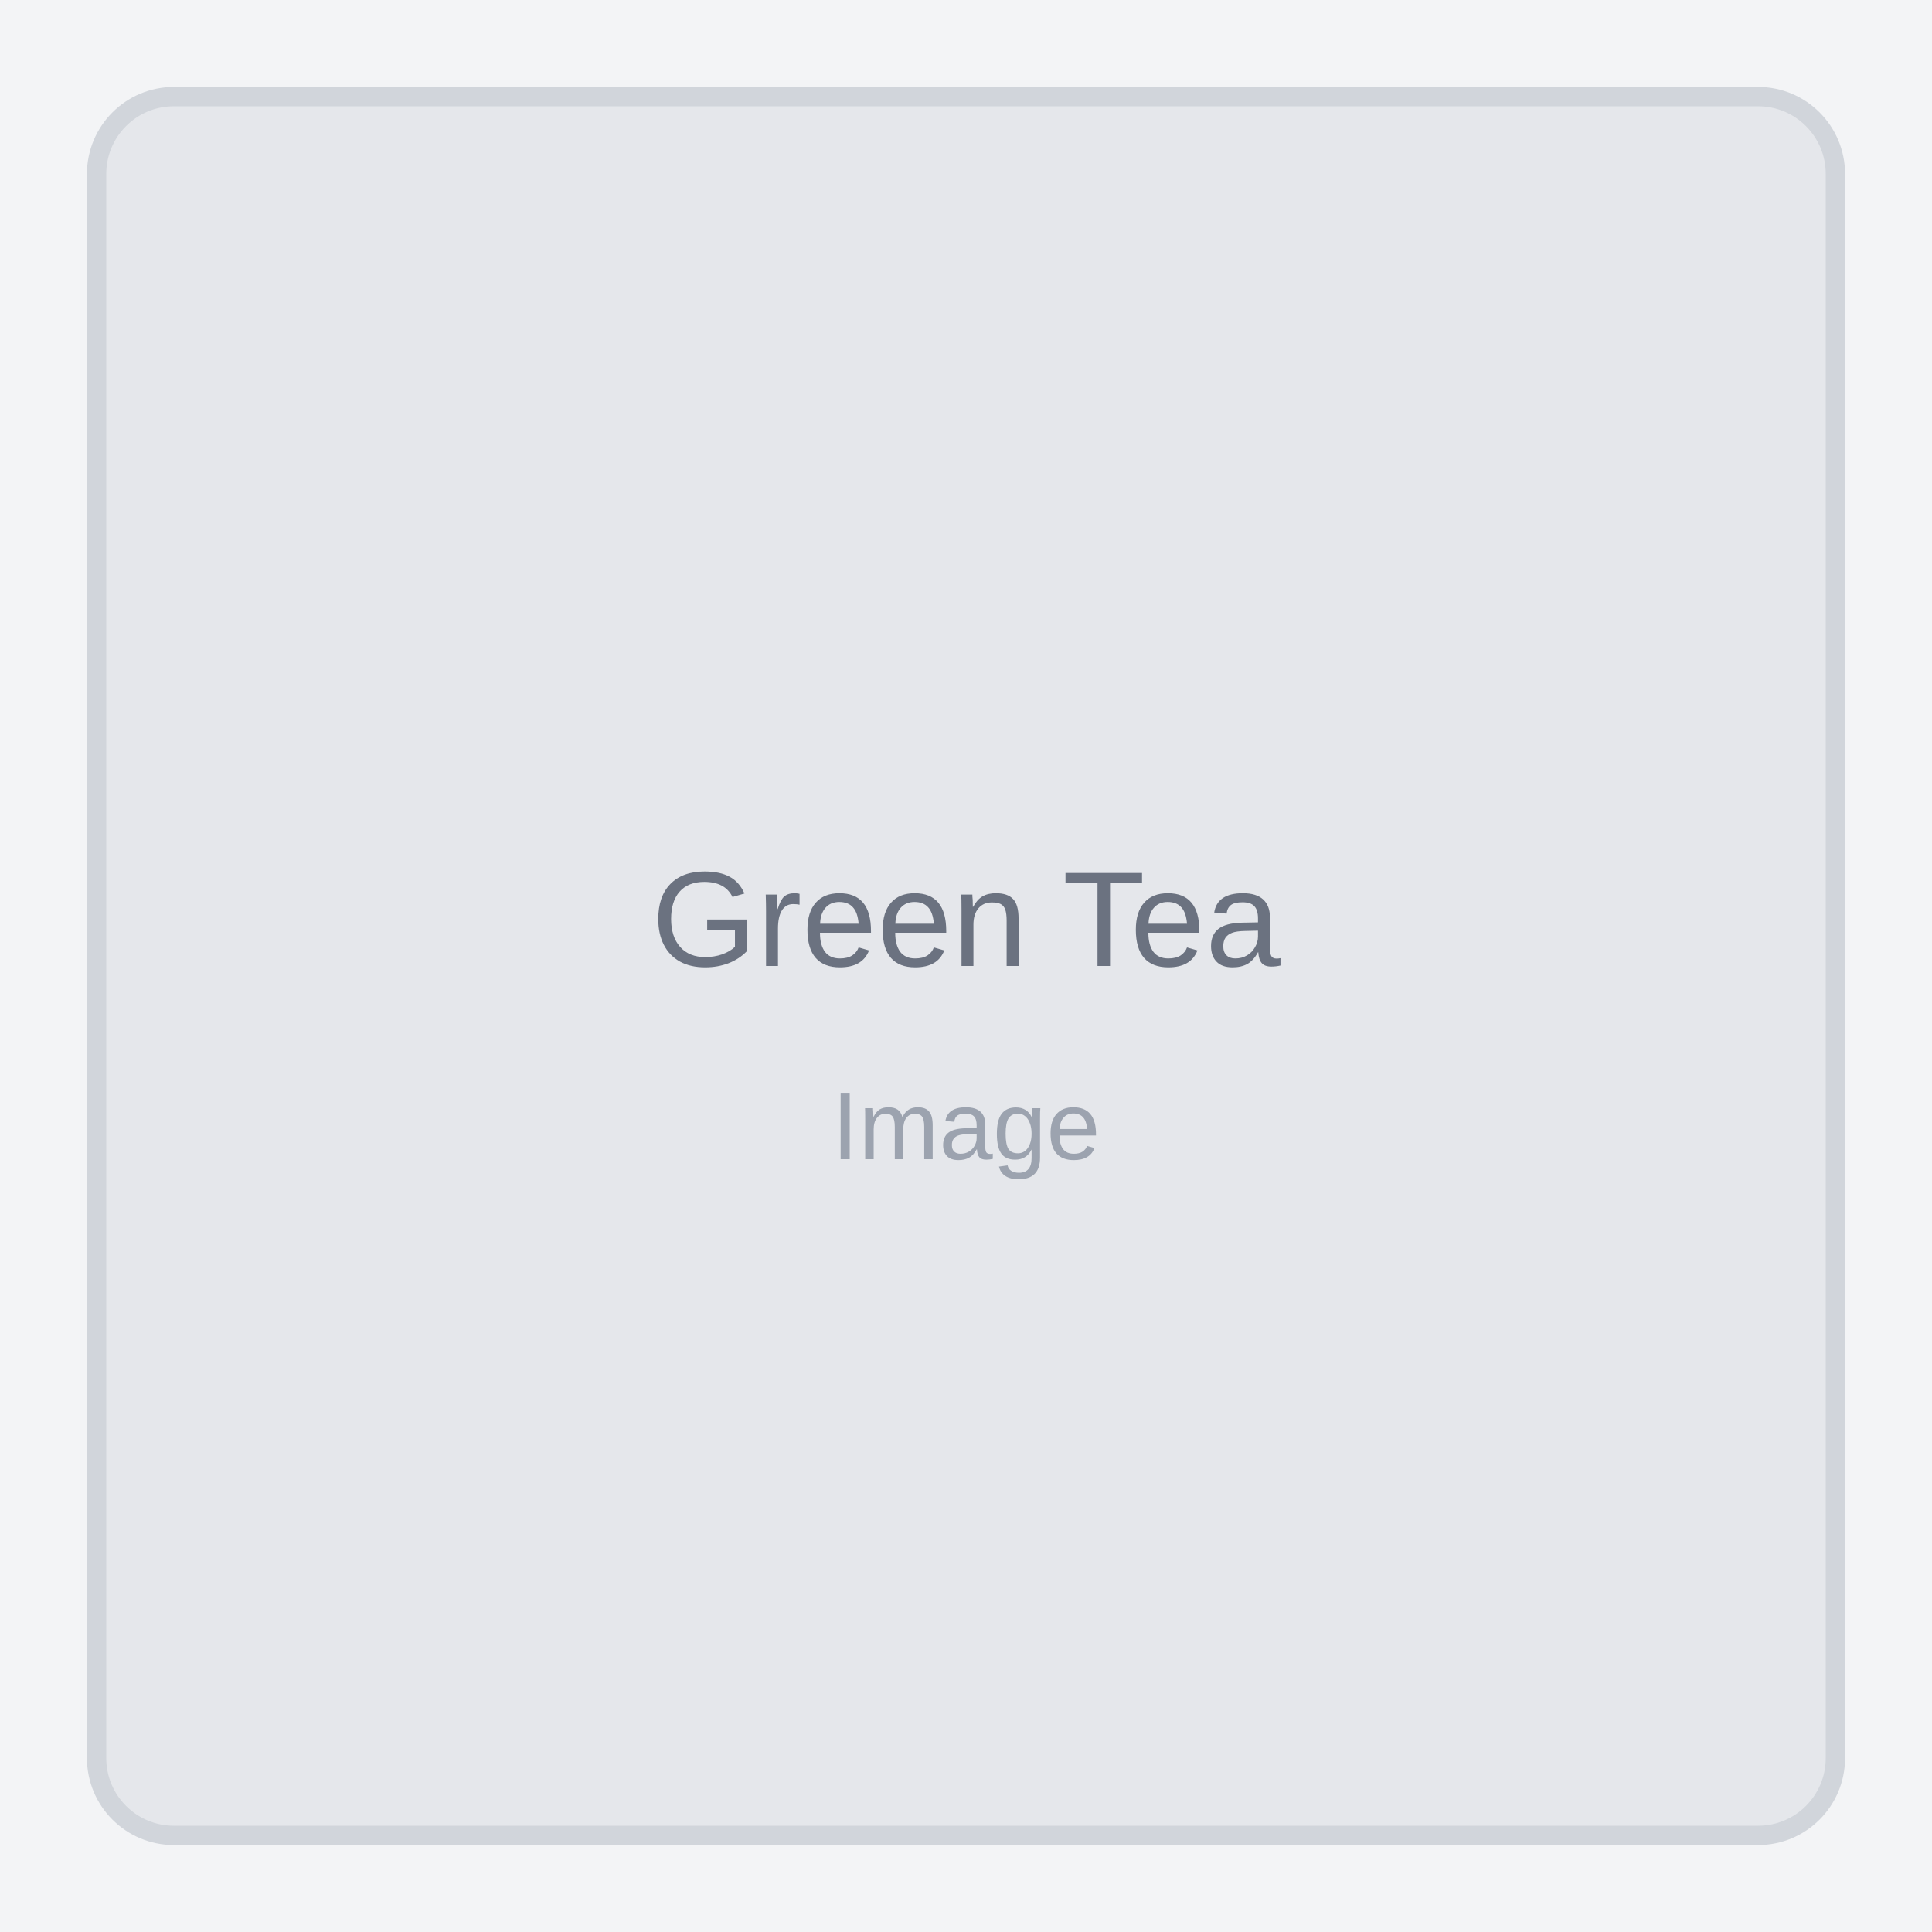
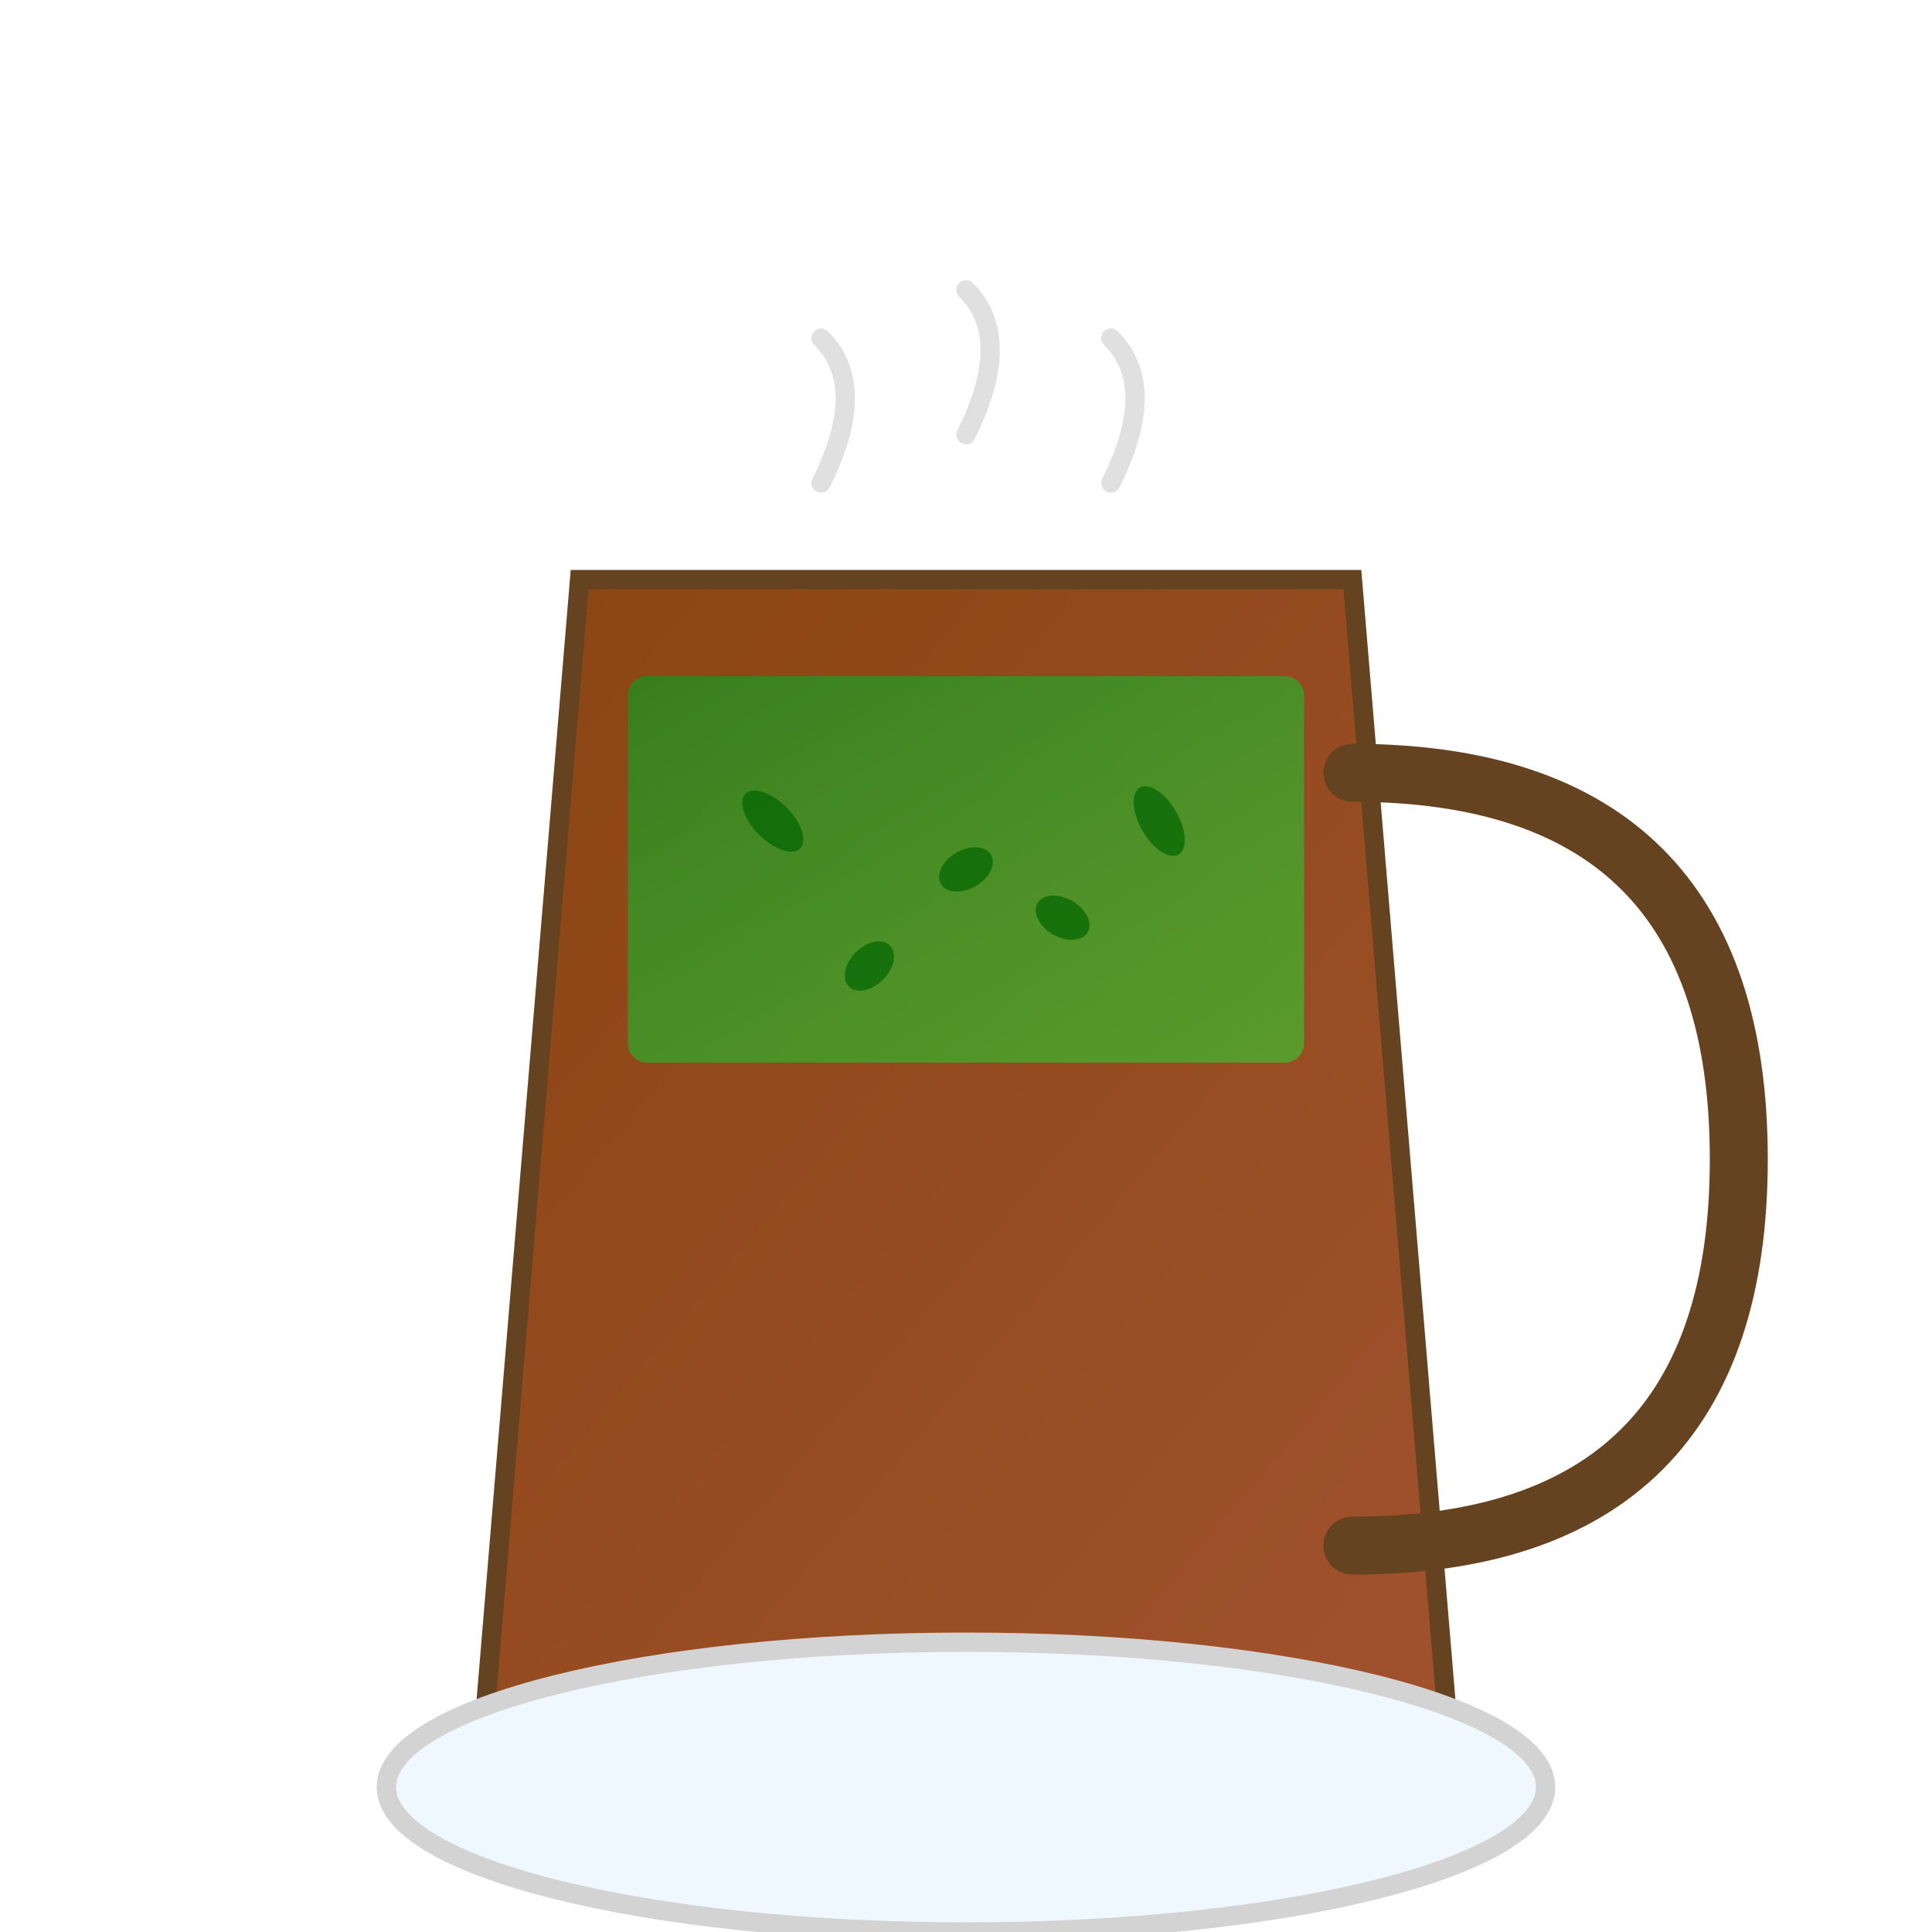
<svg xmlns="http://www.w3.org/2000/svg" width="200" height="200">
-   <rect width="200" height="200" fill="#f3f4f6" />
-   <rect x="10" y="10" width="180" height="180" fill="#e5e7eb" stroke="#d1d5db" stroke-width="2" rx="8" />
-   <text x="100" y="100" text-anchor="middle" font-family="Arial, sans-serif" font-size="14" fill="#6b7280">
-     Green Tea
-   </text>
-   <text x="100" y="120" text-anchor="middle" font-family="Arial, sans-serif" font-size="10" fill="#9ca3af">
-     Image
-   </text>
+   <defs>
+     <linearGradient id="teaCupGradient" x1="0%" y1="0%" x2="100%" y2="100%">
+       <stop offset="0%" style="stop-color:#8B4513;stop-opacity:1" />
+       <stop offset="100%" style="stop-color:#A0522D;stop-opacity:1" />
+     </linearGradient>
+     <linearGradient id="greenTeaGradient" x1="0%" y1="0%" x2="100%" y2="100%">
+       <stop offset="0%" style="stop-color:#228B22;stop-opacity:0.8" />
+       <stop offset="100%" style="stop-color:#32CD32;stop-opacity:0.6" />
+     </linearGradient>
+   </defs>
+   <path d="M60 60 L140 60 L150 180 L50 180 Z" fill="url(#teaCupGradient)" stroke="#654321" stroke-width="2" />
+   <path d="M140 80 Q180 80 180 120 Q180 160 140 160" fill="none" stroke="#654321" stroke-width="6" stroke-linecap="round" />
+   <rect x="65" y="70" width="70" height="40" fill="url(#greenTeaGradient)" rx="2" />
+   <ellipse cx="80" cy="85" rx="4" ry="2" fill="#006400" opacity="0.7" transform="rotate(45 80 85)" />
+   <ellipse cx="100" cy="90" rx="3" ry="2" fill="#006400" opacity="0.7" transform="rotate(-30 100 90)" />
+   <ellipse cx="120" cy="85" rx="4" ry="2" fill="#006400" opacity="0.7" transform="rotate(60 120 85)" />
+   <ellipse cx="90" cy="100" rx="3" ry="2" fill="#006400" opacity="0.7" transform="rotate(-45 90 100)" />
+   <ellipse cx="110" cy="95" rx="3" ry="2" fill="#006400" opacity="0.7" transform="rotate(30 110 95)" />
+   <path d="M85 50 Q90 40 85 35" fill="none" stroke="#E0E0E0" stroke-width="2" stroke-linecap="round" />
+   <path d="M100 45 Q105 35 100 30" fill="none" stroke="#E0E0E0" stroke-width="2" stroke-linecap="round" />
+   <path d="M115 50 Q120 40 115 35" fill="none" stroke="#E0E0E0" stroke-width="2" stroke-linecap="round" />
+   <ellipse cx="100" cy="185" rx="60" ry="15" fill="#F0F8FF" stroke="#D3D3D3" stroke-width="2" />
</svg>
